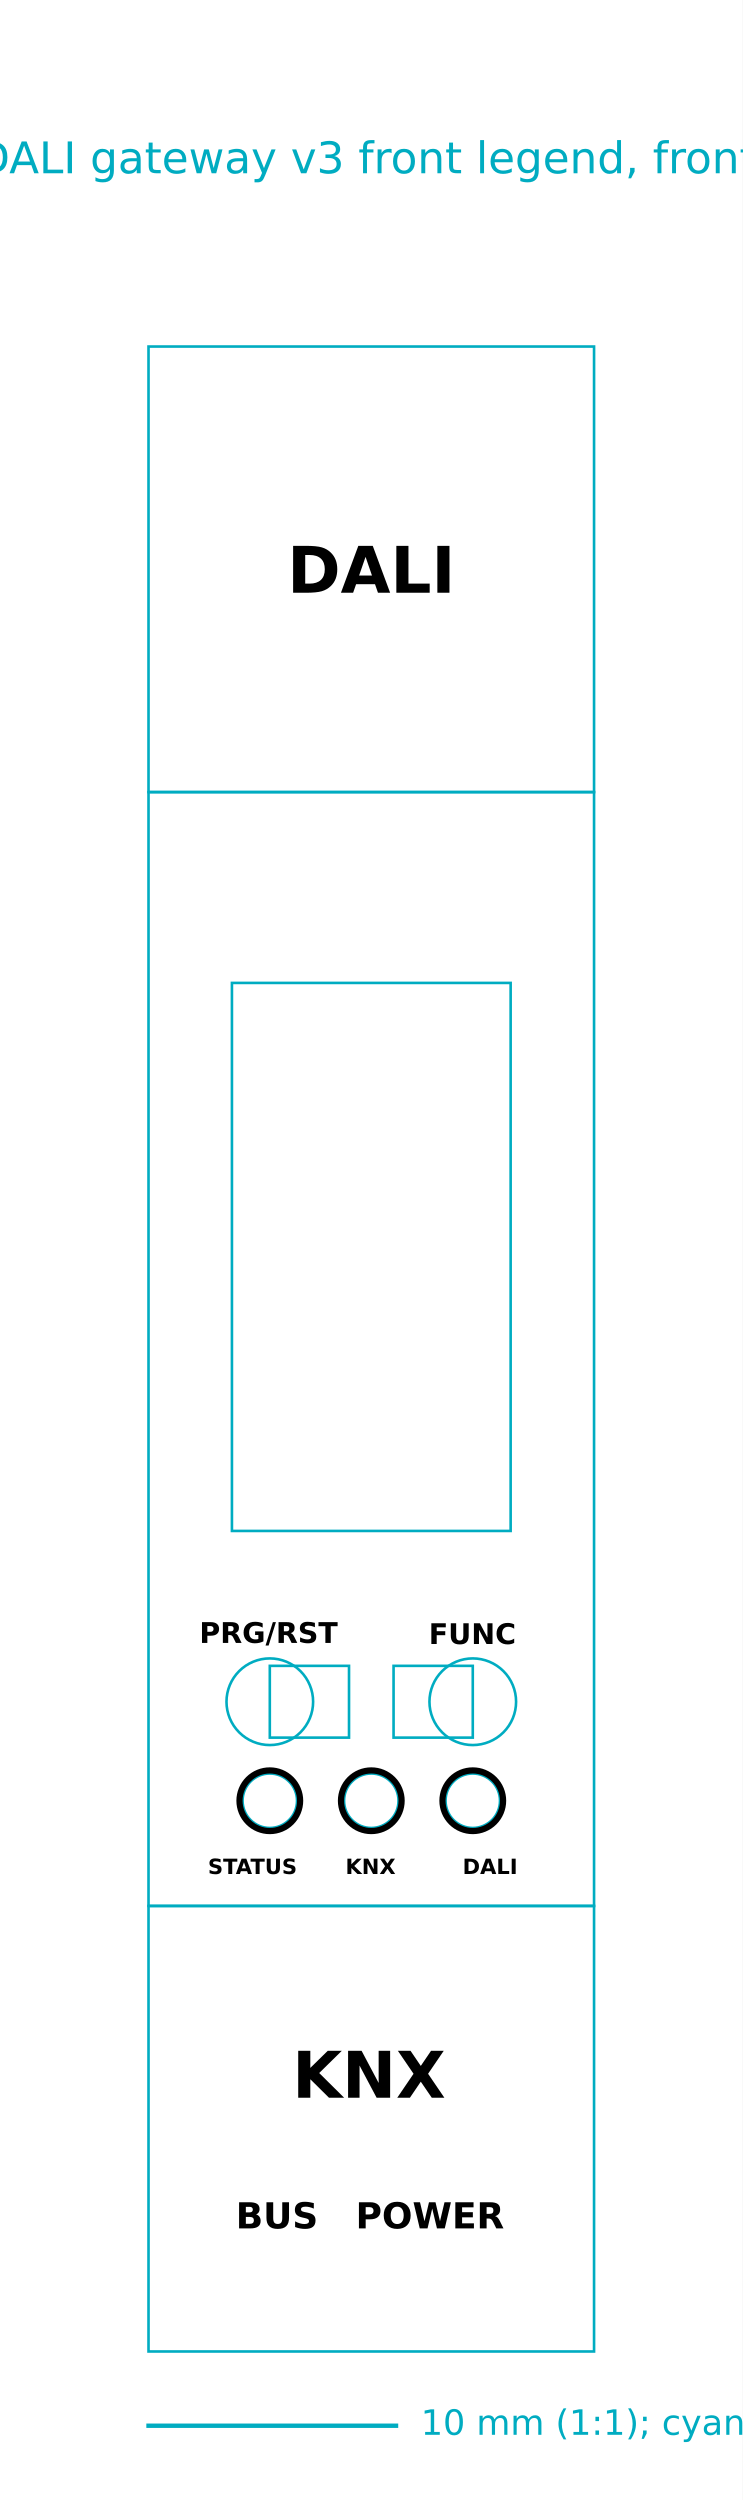
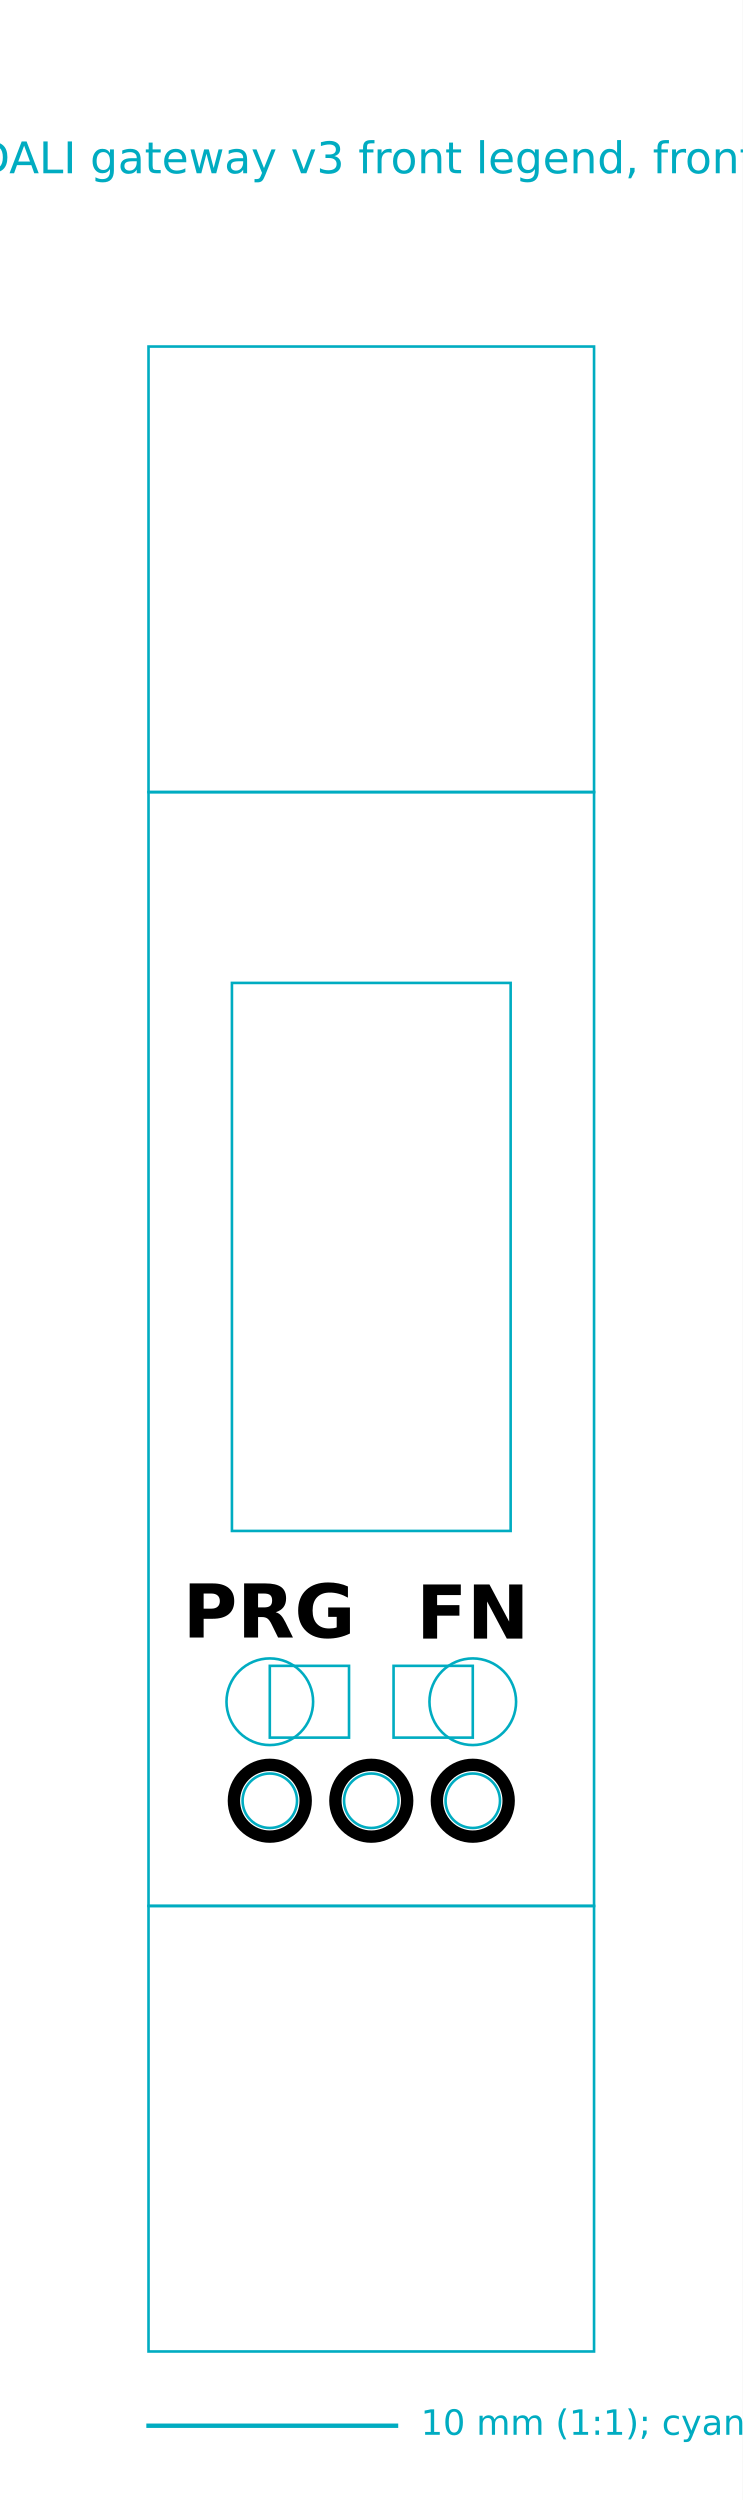
<svg xmlns="http://www.w3.org/2000/svg" xmlns:xlink="http://www.w3.org/1999/xlink" width="85.039pt" height="286.299pt" viewBox="0 0 85.039 286.299" version="1.1">
  <defs>
    <style type="text/css">*{stroke-linejoin: round; stroke-linecap: butt}</style>
  </defs>
  <g id="figure_1">
    <g id="patch_1">
      <path d="M 0 286.299  L 85.039 286.299  L 85.039 0  L 0 0  z " style="fill: #ffffff" />
    </g>
    <g id="axes_1">
      <g id="guides-face-bottom">
-         <path d="M 17.008 269.291  L 68.031 269.291  L 68.031 218.268  L 17.008 218.268  L 17.008 269.291  z " clip-path="url(#p1e0110aabd)" style="fill: none; stroke: #00acc1; stroke-width: 0.3; stroke-linejoin: miter" />
+         <path d="M 17.008 269.291  L 68.031 269.291  L 68.031 218.268  L 17.008 218.268  L 17.008 269.291  z " clip-path="url(#p8d68f23e0d)" style="fill: none; stroke: #00acc1; stroke-width: 0.3; stroke-linejoin: miter" />
      </g>
      <g id="guides-face-front">
-         <path d="M 17.008 218.268  L 68.031 218.268  L 68.031 90.709  L 17.008 90.709  L 17.008 218.268  z " clip-path="url(#p1e0110aabd)" style="fill: none; stroke: #00acc1; stroke-width: 0.3; stroke-linejoin: miter" />
+         <path d="M 17.008 218.268  L 68.031 218.268  L 68.031 90.709  L 17.008 90.709  L 17.008 218.268  z " clip-path="url(#p8d68f23e0d)" style="fill: none; stroke: #00acc1; stroke-width: 0.3; stroke-linejoin: miter" />
      </g>
      <g id="guides-face-top">
-         <path d="M 17.008 90.709  L 68.031 90.709  L 68.031 39.685  L 17.008 39.685  L 17.008 90.709  z " clip-path="url(#p1e0110aabd)" style="fill: none; stroke: #00acc1; stroke-width: 0.3; stroke-linejoin: miter" />
-       </g>
-       <g id="guides-opening">
-         <path d="M 30.898 199.843  C 32.213 199.843 33.475 199.32 34.405 198.39  C 35.336 197.459 35.858 196.197 35.858 194.882  C 35.858 193.566 35.336 192.304 34.405 191.374  C 33.475 190.444 32.213 189.921 30.898 189.921  C 29.582 189.921 28.32 190.444 27.39 191.374  C 26.46 192.304 25.937 193.566 25.937 194.882  C 25.937 196.197 26.46 197.459 27.39 198.39  C 28.32 199.32 29.582 199.843 30.898 199.843  L 30.898 199.843  z " clip-path="url(#p1e0110aabd)" style="fill: none; stroke: #00acc1; stroke-width: 0.3; stroke-linejoin: miter" />
-       </g>
-       <g id="guides-opening">
-         <path d="M 30.898 198.992  L 39.969 198.992  L 39.969 190.772  L 30.898 190.772  L 30.898 198.992  z " clip-path="url(#p1e0110aabd)" style="fill: none; stroke: #00acc1; stroke-width: 0.3; stroke-linejoin: miter" />
-       </g>
-       <g id="guides-opening">
-         <path d="M 54.142 199.843  C 55.457 199.843 56.719 199.32 57.649 198.39  C 58.58 197.459 59.102 196.197 59.102 194.882  C 59.102 193.566 58.58 192.304 57.649 191.374  C 56.719 190.444 55.457 189.921 54.142 189.921  C 52.826 189.921 51.564 190.444 50.634 191.374  C 49.704 192.304 49.181 193.566 49.181 194.882  C 49.181 196.197 49.704 197.459 50.634 198.39  C 51.564 199.32 52.826 199.843 54.142 199.843  L 54.142 199.843  z " clip-path="url(#p1e0110aabd)" style="fill: none; stroke: #00acc1; stroke-width: 0.3; stroke-linejoin: miter" />
-       </g>
-       <g id="guides-opening">
-         <path d="M 45.071 198.992  L 54.142 198.992  L 54.142 190.772  L 45.071 190.772  L 45.071 198.992  z " clip-path="url(#p1e0110aabd)" style="fill: none; stroke: #00acc1; stroke-width: 0.3; stroke-linejoin: miter" />
-       </g>
-       <g id="guides-opening">
-         <path d="M 30.898 209.339  C 31.725 209.339 32.518 209.01 33.102 208.425  C 33.687 207.841 34.016 207.047 34.016 206.22  C 34.016 205.394 33.687 204.6 33.102 204.016  C 32.518 203.431 31.725 203.102 30.898 203.102  C 30.071 203.102 29.278 203.431 28.693 204.016  C 28.108 204.6 27.78 205.394 27.78 206.22  C 27.78 207.047 28.108 207.841 28.693 208.425  C 29.278 209.01 30.071 209.339 30.898 209.339  L 30.898 209.339  z " clip-path="url(#p1e0110aabd)" style="fill: none; stroke: #00acc1; stroke-width: 0.3; stroke-linejoin: miter" />
-       </g>
-       <g id="guides-opening">
-         <path d="M 42.52 209.339  C 43.347 209.339 44.14 209.01 44.725 208.425  C 45.309 207.841 45.638 207.047 45.638 206.22  C 45.638 205.394 45.309 204.6 44.725 204.016  C 44.14 203.431 43.347 203.102 42.52 203.102  C 41.693 203.102 40.9 203.431 40.315 204.016  C 39.73 204.6 39.402 205.394 39.402 206.22  C 39.402 207.047 39.73 207.841 40.315 208.425  C 40.9 209.01 41.693 209.339 42.52 209.339  L 42.52 209.339  z " clip-path="url(#p1e0110aabd)" style="fill: none; stroke: #00acc1; stroke-width: 0.3; stroke-linejoin: miter" />
-       </g>
-       <g id="guides-opening">
-         <path d="M 54.142 209.339  C 54.969 209.339 55.762 209.01 56.347 208.425  C 56.931 207.841 57.26 207.047 57.26 206.22  C 57.26 205.394 56.931 204.6 56.347 204.016  C 55.762 203.431 54.969 203.102 54.142 203.102  C 53.315 203.102 52.522 203.431 51.937 204.016  C 51.352 204.6 51.024 205.394 51.024 206.22  C 51.024 207.047 51.352 207.841 51.937 208.425  C 52.522 209.01 53.315 209.339 54.142 209.339  L 54.142 209.339  z " clip-path="url(#p1e0110aabd)" style="fill: none; stroke: #00acc1; stroke-width: 0.3; stroke-linejoin: miter" />
-       </g>
-       <g id="guides-opening">
-         <path d="M 26.561 175.323  L 58.479 175.323  L 58.479 112.564  L 26.561 112.564  L 26.561 175.323  z " clip-path="url(#p1e0110aabd)" style="fill: none; stroke: #00acc1; stroke-width: 0.3; stroke-linejoin: miter" />
+         <path d="M 17.008 90.709  L 68.031 90.709  L 68.031 39.685  L 17.008 39.685  L 17.008 90.709  z " clip-path="url(#p8d68f23e0d)" style="fill: none; stroke: #00acc1; stroke-width: 0.3; stroke-linejoin: miter" />
+       </g>
+       <g id="guides-opening">
+         <path d="M 30.898 199.843  C 32.213 199.843 33.475 199.32 34.405 198.39  C 35.336 197.459 35.858 196.197 35.858 194.882  C 35.858 193.566 35.336 192.304 34.405 191.374  C 33.475 190.444 32.213 189.921 30.898 189.921  C 29.582 189.921 28.32 190.444 27.39 191.374  C 26.46 192.304 25.937 193.566 25.937 194.882  C 25.937 196.197 26.46 197.459 27.39 198.39  C 28.32 199.32 29.582 199.843 30.898 199.843  L 30.898 199.843  z " clip-path="url(#p8d68f23e0d)" style="fill: none; stroke: #00acc1; stroke-width: 0.3; stroke-linejoin: miter" />
+       </g>
+       <g id="guides-opening">
+         <path d="M 30.898 198.992  L 39.969 198.992  L 39.969 190.772  L 30.898 190.772  L 30.898 198.992  z " clip-path="url(#p8d68f23e0d)" style="fill: none; stroke: #00acc1; stroke-width: 0.3; stroke-linejoin: miter" />
+       </g>
+       <g id="guides-opening">
+         <path d="M 54.142 199.843  C 55.457 199.843 56.719 199.32 57.649 198.39  C 58.58 197.459 59.102 196.197 59.102 194.882  C 59.102 193.566 58.58 192.304 57.649 191.374  C 56.719 190.444 55.457 189.921 54.142 189.921  C 52.826 189.921 51.564 190.444 50.634 191.374  C 49.704 192.304 49.181 193.566 49.181 194.882  C 49.181 196.197 49.704 197.459 50.634 198.39  C 51.564 199.32 52.826 199.843 54.142 199.843  L 54.142 199.843  z " clip-path="url(#p8d68f23e0d)" style="fill: none; stroke: #00acc1; stroke-width: 0.3; stroke-linejoin: miter" />
+       </g>
+       <g id="guides-opening">
+         <path d="M 45.071 198.992  L 54.142 198.992  L 54.142 190.772  L 45.071 190.772  L 45.071 198.992  z " clip-path="url(#p8d68f23e0d)" style="fill: none; stroke: #00acc1; stroke-width: 0.3; stroke-linejoin: miter" />
+       </g>
+       <g id="guides-opening">
+         <path d="M 30.898 209.339  C 31.725 209.339 32.518 209.01 33.102 208.425  C 33.687 207.841 34.016 207.047 34.016 206.22  C 34.016 205.394 33.687 204.6 33.102 204.016  C 32.518 203.431 31.725 203.102 30.898 203.102  C 30.071 203.102 29.278 203.431 28.693 204.016  C 28.108 204.6 27.78 205.394 27.78 206.22  C 27.78 207.047 28.108 207.841 28.693 208.425  C 29.278 209.01 30.071 209.339 30.898 209.339  L 30.898 209.339  z " clip-path="url(#p8d68f23e0d)" style="fill: none; stroke: #00acc1; stroke-width: 0.3; stroke-linejoin: miter" />
+       </g>
+       <g id="guides-opening">
+         <path d="M 42.52 209.339  C 43.347 209.339 44.14 209.01 44.725 208.425  C 45.309 207.841 45.638 207.047 45.638 206.22  C 45.638 205.394 45.309 204.6 44.725 204.016  C 44.14 203.431 43.347 203.102 42.52 203.102  C 41.693 203.102 40.9 203.431 40.315 204.016  C 39.73 204.6 39.402 205.394 39.402 206.22  C 39.402 207.047 39.73 207.841 40.315 208.425  C 40.9 209.01 41.693 209.339 42.52 209.339  L 42.52 209.339  z " clip-path="url(#p8d68f23e0d)" style="fill: none; stroke: #00acc1; stroke-width: 0.3; stroke-linejoin: miter" />
+       </g>
+       <g id="guides-opening">
+         <path d="M 54.142 209.339  C 54.969 209.339 55.762 209.01 56.347 208.425  C 56.931 207.841 57.26 207.047 57.26 206.22  C 57.26 205.394 56.931 204.6 56.347 204.016  C 55.762 203.431 54.969 203.102 54.142 203.102  C 53.315 203.102 52.522 203.431 51.937 204.016  C 51.352 204.6 51.024 205.394 51.024 206.22  C 51.024 207.047 51.352 207.841 51.937 208.425  C 52.522 209.01 53.315 209.339 54.142 209.339  L 54.142 209.339  z " clip-path="url(#p8d68f23e0d)" style="fill: none; stroke: #00acc1; stroke-width: 0.3; stroke-linejoin: miter" />
+       </g>
+       <g id="guides-opening">
+         <path d="M 26.561 175.323  L 58.479 175.323  L 58.479 112.564  L 26.561 112.564  L 26.561 175.323  z " clip-path="url(#p8d68f23e0d)" style="fill: none; stroke: #00acc1; stroke-width: 0.3; stroke-linejoin: miter" />
      </g>
      <g id="print-led-ring">
-         <path d="M 30.898 209.693  C 31.819 209.693 32.702 209.327 33.353 208.676  C 34.004 208.025 34.37 207.141 34.37 206.22  C 34.37 205.3 34.004 204.416 33.353 203.765  C 32.702 203.114 31.819 202.748 30.898 202.748  C 29.977 202.748 29.093 203.114 28.442 203.765  C 27.791 204.416 27.425 205.3 27.425 206.22  C 27.425 207.141 27.791 208.025 28.442 208.676  C 29.093 209.327 29.977 209.693 30.898 209.693  L 30.898 209.693  z " clip-path="url(#p1e0110aabd)" style="fill: none; stroke: #000000; stroke-width: 0.709; stroke-linejoin: miter" />
+         <path d="M 30.898 210.331  C 31.988 210.331 33.033 209.898 33.804 209.127  C 34.575 208.356 35.008 207.311 35.008 206.22  C 35.008 205.13 34.575 204.085 33.804 203.314  C 33.033 202.543 31.988 202.11 30.898 202.11  C 29.808 202.11 28.762 202.543 27.991 203.314  C 27.22 204.085 26.787 205.13 26.787 206.22  C 26.787 207.311 27.22 208.356 27.991 209.127  C 28.762 209.898 29.808 210.331 30.898 210.331  L 30.898 210.331  z " clip-path="url(#p8d68f23e0d)" style="fill: none; stroke: #000000; stroke-width: 1.417; stroke-linejoin: miter" />
      </g>
      <g id="print-led-ring">
-         <path d="M 42.52 209.693  C 43.441 209.693 44.324 209.327 44.975 208.676  C 45.626 208.025 45.992 207.141 45.992 206.22  C 45.992 205.3 45.626 204.416 44.975 203.765  C 44.324 203.114 43.441 202.748 42.52 202.748  C 41.599 202.748 40.715 203.114 40.064 203.765  C 39.413 204.416 39.047 205.3 39.047 206.22  C 39.047 207.141 39.413 208.025 40.064 208.676  C 40.715 209.327 41.599 209.693 42.52 209.693  L 42.52 209.693  z " clip-path="url(#p1e0110aabd)" style="fill: none; stroke: #000000; stroke-width: 0.709; stroke-linejoin: miter" />
+         <path d="M 42.52 210.331  C 43.61 210.331 44.655 209.898 45.426 209.127  C 46.197 208.356 46.63 207.311 46.63 206.22  C 46.63 205.13 46.197 204.085 45.426 203.314  C 44.655 202.543 43.61 202.11 42.52 202.11  C 41.43 202.11 40.384 202.543 39.613 203.314  C 38.843 204.085 38.409 205.13 38.409 206.22  C 38.409 207.311 38.843 208.356 39.613 209.127  C 40.384 209.898 41.43 210.331 42.52 210.331  L 42.52 210.331  z " clip-path="url(#p8d68f23e0d)" style="fill: none; stroke: #000000; stroke-width: 1.417; stroke-linejoin: miter" />
      </g>
      <g id="print-led-ring">
-         <path d="M 54.142 209.693  C 55.063 209.693 55.946 209.327 56.597 208.676  C 57.248 208.025 57.614 207.141 57.614 206.22  C 57.614 205.3 57.248 204.416 56.597 203.765  C 55.946 203.114 55.063 202.748 54.142 202.748  C 53.221 202.748 52.338 203.114 51.686 203.765  C 51.035 204.416 50.669 205.3 50.669 206.22  C 50.669 207.141 51.035 208.025 51.686 208.676  C 52.338 209.327 53.221 209.693 54.142 209.693  L 54.142 209.693  z " clip-path="url(#p1e0110aabd)" style="fill: none; stroke: #000000; stroke-width: 0.709; stroke-linejoin: miter" />
+         <path d="M 54.142 210.331  C 55.232 210.331 56.277 209.898 57.048 209.127  C 57.819 208.356 58.252 207.311 58.252 206.22  C 58.252 205.13 57.819 204.085 57.048 203.314  C 56.277 202.543 55.232 202.11 54.142 202.11  C 53.052 202.11 52.006 202.543 51.235 203.314  C 50.465 204.085 50.031 205.13 50.031 206.22  C 50.031 207.311 50.465 208.356 51.235 209.127  C 52.006 209.898 53.052 210.331 54.142 210.331  L 54.142 210.331  z " clip-path="url(#p8d68f23e0d)" style="fill: none; stroke: #000000; stroke-width: 1.417; stroke-linejoin: miter" />
      </g>
      <g id="print-text">
-         <path d="M 34.953 63.558  L 34.953 66.837  L 35.45 66.837  Q 36.298 66.837 36.746 66.415  Q 37.195 65.994 37.195 65.191  Q 37.195 64.393 36.749 63.976  Q 36.303 63.558 35.45 63.558  L 34.953 63.558  z M 33.568 62.51  L 35.028 62.51  Q 36.252 62.51 36.851 62.685  Q 37.45 62.859 37.878 63.277  Q 38.256 63.641 38.439 64.117  Q 38.623 64.591 38.623 65.191  Q 38.623 65.8 38.439 66.277  Q 38.256 66.754 37.878 67.117  Q 37.446 67.535 36.842 67.71  Q 36.237 67.883 35.028 67.883  L 33.568 67.883  L 33.568 62.51  z M 42.946 66.905  L 40.78 66.905  L 40.438 67.883  L 39.045 67.883  L 41.035 62.51  L 42.687 62.51  L 44.677 67.883  L 43.285 67.883  L 42.946 66.905  z M 41.126 65.907  L 42.597 65.907  L 41.863 63.77  L 41.126 65.907  z M 45.39 62.51  L 46.775 62.51  L 46.775 66.837  L 49.207 66.837  L 49.207 67.883  L 45.39 67.883  L 45.39 62.51  z M 50.086 62.51  L 51.471 62.51  L 51.471 67.883  L 50.086 67.883  L 50.086 62.51  z " clip-path="url(#p1e0110aabd)" />
+         <path d="M 21.721 181.333  L 24.374 181.333  Q 25.557 181.333 26.19 181.859  Q 26.824 182.384 26.824 183.355  Q 26.824 184.332 26.19 184.857  Q 25.557 185.381 24.374 185.381  L 23.32 185.381  L 23.32 187.533  L 21.721 187.533  L 21.721 181.333  z M 23.32 182.491  L 23.32 184.223  L 24.203 184.223  Q 24.669 184.223 24.922 183.997  Q 25.176 183.771 25.176 183.355  Q 25.176 182.941 24.922 182.716  Q 24.669 182.491 24.203 182.491  L 23.32 182.491  z M 30.225 184.082  Q 30.728 184.082 30.945 183.896  Q 31.163 183.709 31.163 183.281  Q 31.163 182.857 30.945 182.675  Q 30.728 182.491 30.225 182.491  L 29.553 182.491  L 29.553 184.082  L 30.225 184.082  z M 29.553 185.186  L 29.553 187.533  L 27.954 187.533  L 27.954 181.333  L 30.395 181.333  Q 31.62 181.333 32.191 181.745  Q 32.762 182.155 32.762 183.044  Q 32.762 183.658 32.464 184.053  Q 32.168 184.447 31.57 184.635  Q 31.898 184.709 32.157 184.973  Q 32.418 185.237 32.683 185.772  L 33.551 187.533  L 31.849 187.533  L 31.093 185.993  Q 30.864 185.528 30.629 185.357  Q 30.395 185.186 30.005 185.186  L 29.553 185.186  z M 40.074 187.072  Q 39.476 187.363 38.833 187.509  Q 38.19 187.654 37.504 187.654  Q 35.955 187.654 35.05 186.787  Q 34.145 185.921 34.145 184.439  Q 34.145 182.941 35.066 182.081  Q 35.988 181.221 37.592 181.221  Q 38.21 181.221 38.776 181.338  Q 39.343 181.454 39.845 181.682  L 39.845 182.964  Q 39.327 182.671 38.814 182.526  Q 38.301 182.38 37.786 182.38  Q 36.832 182.38 36.315 182.914  Q 35.798 183.447 35.798 184.439  Q 35.798 185.423 36.296 185.959  Q 36.795 186.495 37.711 186.495  Q 37.961 186.495 38.175 186.464  Q 38.389 186.432 38.559 186.366  L 38.559 185.162  L 37.583 185.162  L 37.583 184.09  L 40.074 184.09  L 40.074 187.072  z " clip-path="url(#p8d68f23e0d)" />
      </g>
      <g id="print-text">
-         <path d="M 28.581 253.361  Q 28.764 253.361 28.858 253.28  Q 28.952 253.2 28.952 253.043  Q 28.952 252.889 28.858 252.808  Q 28.764 252.726 28.581 252.726  L 28.154 252.726  L 28.154 253.361  L 28.581 253.361  z M 28.607 254.671  Q 28.84 254.671 28.958 254.573  Q 29.075 254.474 29.075 254.276  Q 29.075 254.081 28.959 253.984  Q 28.843 253.886 28.607 253.886  L 28.154 253.886  L 28.154 254.671  L 28.607 254.671  z M 29.326 253.593  Q 29.575 253.666 29.711 253.86  Q 29.848 254.055 29.848 254.338  Q 29.848 254.771 29.555 254.984  Q 29.262 255.197 28.663 255.197  L 27.381 255.197  L 27.381 252.2  L 28.541 252.2  Q 29.166 252.2 29.446 252.389  Q 29.726 252.578 29.726 252.993  Q 29.726 253.212 29.623 253.365  Q 29.521 253.519 29.326 253.593  z M 30.514 252.2  L 31.287 252.2  L 31.287 253.997  Q 31.287 254.368 31.408 254.528  Q 31.53 254.687 31.804 254.687  Q 32.081 254.687 32.203 254.528  Q 32.324 254.368 32.324 253.997  L 32.324 252.2  L 33.097 252.2  L 33.097 253.997  Q 33.097 254.633 32.777 254.944  Q 32.459 255.255 31.804 255.255  Q 31.152 255.255 30.833 254.944  Q 30.514 254.633 30.514 253.997  L 30.514 252.2  z M 35.937 252.295  L 35.937 252.929  Q 35.69 252.819 35.455 252.763  Q 35.22 252.706 35.012 252.706  Q 34.735 252.706 34.602 252.783  Q 34.47 252.859 34.47 253.019  Q 34.47 253.14 34.559 253.207  Q 34.648 253.274 34.883 253.322  L 35.212 253.388  Q 35.712 253.489 35.922 253.694  Q 36.134 253.898 36.134 254.276  Q 36.134 254.771 35.84 255.013  Q 35.545 255.255 34.941 255.255  Q 34.657 255.255 34.37 255.201  Q 34.082 255.147 33.795 255.04  L 33.795 254.388  Q 34.082 254.54 34.35 254.618  Q 34.618 254.695 34.867 254.695  Q 35.12 254.695 35.255 254.611  Q 35.389 254.526 35.389 254.37  Q 35.389 254.23 35.298 254.153  Q 35.206 254.077 34.933 254.016  L 34.634 253.95  Q 34.185 253.854 33.976 253.643  Q 33.769 253.433 33.769 253.076  Q 33.769 252.628 34.058 252.387  Q 34.347 252.146 34.889 252.146  Q 35.136 252.146 35.397 252.184  Q 35.658 252.221 35.937 252.295  z M 41.105 252.2  L 42.386 252.2  Q 42.959 252.2 43.264 252.455  Q 43.571 252.708 43.571 253.178  Q 43.571 253.65 43.264 253.903  Q 42.959 254.157 42.386 254.157  L 41.877 254.157  L 41.877 255.197  L 41.105 255.197  L 41.105 252.2  z M 41.877 252.76  L 41.877 253.597  L 42.304 253.597  Q 42.529 253.597 42.652 253.488  Q 42.774 253.379 42.774 253.178  Q 42.774 252.977 42.652 252.869  Q 42.529 252.76 42.304 252.76  L 41.877 252.76  z M 45.486 252.706  Q 45.133 252.706 44.938 252.967  Q 44.743 253.228 44.743 253.702  Q 44.743 254.173 44.938 254.435  Q 45.133 254.695 45.486 254.695  Q 45.841 254.695 46.036 254.435  Q 46.23 254.173 46.23 253.702  Q 46.23 253.228 46.036 252.967  Q 45.841 252.706 45.486 252.706  z M 45.486 252.146  Q 46.208 252.146 46.617 252.56  Q 47.027 252.973 47.027 253.702  Q 47.027 254.428 46.617 254.842  Q 46.208 255.255 45.486 255.255  Q 44.765 255.255 44.355 254.842  Q 43.944 254.428 43.944 253.702  Q 43.944 252.973 44.355 252.56  Q 44.765 252.146 45.486 252.146  z M 47.357 252.2  L 48.097 252.2  L 48.615 254.378  L 49.128 252.2  L 49.873 252.2  L 50.387 254.378  L 50.905 252.2  L 51.639 252.2  L 50.933 255.197  L 50.042 255.197  L 49.498 252.919  L 48.96 255.197  L 48.069 255.197  L 47.357 252.2  z M 52.145 252.2  L 54.23 252.2  L 54.23 252.785  L 52.918 252.785  L 52.918 253.342  L 54.152 253.342  L 54.152 253.927  L 52.918 253.927  L 52.918 254.613  L 54.274 254.613  L 54.274 255.197  L 52.145 255.197  L 52.145 252.2  z M 56.05 253.529  Q 56.293 253.529 56.398 253.439  Q 56.504 253.349 56.504 253.142  Q 56.504 252.937 56.398 252.849  Q 56.293 252.76 56.05 252.76  L 55.725 252.76  L 55.725 253.529  L 56.05 253.529  z M 55.725 254.063  L 55.725 255.197  L 54.953 255.197  L 54.953 252.2  L 56.133 252.2  Q 56.725 252.2 57 252.399  Q 57.276 252.598 57.276 253.027  Q 57.276 253.324 57.133 253.515  Q 56.989 253.706 56.7 253.796  Q 56.859 253.832 56.984 253.96  Q 57.11 254.087 57.239 254.346  L 57.658 255.197  L 56.835 255.197  L 56.47 254.453  Q 56.359 254.228 56.246 254.146  Q 56.133 254.063 55.944 254.063  L 55.725 254.063  z " clip-path="url(#p1e0110aabd)" />
-       </g>
-       <g id="print-text">
-         <path d="M 34.152 234.857  L 35.537 234.857  L 35.537 236.818  L 37.534 234.857  L 39.143 234.857  L 36.555 237.402  L 39.409 240.23  L 37.674 240.23  L 35.537 238.113  L 35.537 240.23  L 34.152 240.23  L 34.152 234.857  z M 39.862 234.857  L 41.409 234.857  L 43.363 238.542  L 43.363 234.857  L 44.677 234.857  L 44.677 240.23  L 43.129 240.23  L 41.175 236.545  L 41.175 240.23  L 39.862 240.23  L 39.862 234.857  z M 49.024 237.488  L 50.888 240.23  L 49.445 240.23  L 48.189 238.394  L 46.943 240.23  L 45.494 240.23  L 47.358 237.488  L 45.565 234.857  L 47.013 234.857  L 48.189 236.588  L 49.362 234.857  L 50.816 234.857  L 49.024 237.488  z " clip-path="url(#p1e0110aabd)" />
-       </g>
-       <g id="print-text">
-         <path d="M 23.133 185.768  L 24.149 185.768  Q 24.603 185.768 24.846 185.97  Q 25.088 186.171 25.088 186.544  Q 25.088 186.918 24.846 187.119  Q 24.603 187.32 24.149 187.32  L 23.745 187.32  L 23.745 188.145  L 23.133 188.145  L 23.133 185.768  z M 23.745 186.213  L 23.745 186.876  L 24.084 186.876  Q 24.262 186.876 24.36 186.79  Q 24.457 186.703 24.457 186.544  Q 24.457 186.385 24.36 186.299  Q 24.262 186.213 24.084 186.213  L 23.745 186.213  z M 26.392 186.822  Q 26.585 186.822 26.669 186.751  Q 26.752 186.679 26.752 186.515  Q 26.752 186.353 26.669 186.283  Q 26.585 186.213 26.392 186.213  L 26.135 186.213  L 26.135 186.822  L 26.392 186.822  z M 26.135 187.246  L 26.135 188.145  L 25.522 188.145  L 25.522 185.768  L 26.458 185.768  Q 26.927 185.768 27.146 185.926  Q 27.365 186.084 27.365 186.424  Q 27.365 186.66 27.251 186.811  Q 27.137 186.962 26.908 187.034  Q 27.034 187.063 27.133 187.164  Q 27.233 187.265 27.335 187.47  L 27.667 188.145  L 27.015 188.145  L 26.725 187.555  Q 26.637 187.376 26.547 187.311  Q 26.458 187.246 26.308 187.246  L 26.135 187.246  z M 30.168 187.968  Q 29.939 188.08 29.692 188.136  Q 29.445 188.191 29.183 188.191  Q 28.589 188.191 28.242 187.859  Q 27.895 187.527 27.895 186.959  Q 27.895 186.385 28.248 186.055  Q 28.601 185.726 29.216 185.726  Q 29.453 185.726 29.67 185.77  Q 29.888 185.815 30.08 185.902  L 30.08 186.394  Q 29.881 186.281 29.685 186.226  Q 29.488 186.17 29.291 186.17  Q 28.925 186.17 28.727 186.375  Q 28.529 186.579 28.529 186.959  Q 28.529 187.336 28.72 187.542  Q 28.911 187.747 29.262 187.747  Q 29.358 187.747 29.44 187.736  Q 29.522 187.723 29.587 187.698  L 29.587 187.236  L 29.213 187.236  L 29.213 186.825  L 30.168 186.825  L 30.168 187.968  z M 31.246 185.768  L 31.599 185.768  L 30.76 188.448  L 30.408 188.448  L 31.246 185.768  z M 32.769 186.822  Q 32.962 186.822 33.045 186.751  Q 33.129 186.679 33.129 186.515  Q 33.129 186.353 33.045 186.283  Q 32.962 186.213 32.769 186.213  L 32.511 186.213  L 32.511 186.822  L 32.769 186.822  z M 32.511 187.246  L 32.511 188.145  L 31.899 188.145  L 31.899 185.768  L 32.834 185.768  Q 33.304 185.768 33.522 185.926  Q 33.741 186.084 33.741 186.424  Q 33.741 186.66 33.627 186.811  Q 33.514 186.962 33.284 187.034  Q 33.41 187.063 33.51 187.164  Q 33.609 187.265 33.711 187.47  L 34.044 188.145  L 33.391 188.145  L 33.102 187.555  Q 33.014 187.376 32.924 187.311  Q 32.834 187.246 32.684 187.246  L 32.511 187.246  z M 36.062 185.843  L 36.062 186.347  Q 35.866 186.259 35.68 186.215  Q 35.494 186.17 35.328 186.17  Q 35.109 186.17 35.004 186.23  Q 34.899 186.291 34.899 186.418  Q 34.899 186.514 34.969 186.567  Q 35.04 186.62 35.227 186.658  L 35.487 186.711  Q 35.884 186.791 36.051 186.953  Q 36.218 187.115 36.218 187.415  Q 36.218 187.807 35.985 187.999  Q 35.752 188.191 35.272 188.191  Q 35.047 188.191 34.819 188.148  Q 34.591 188.105 34.364 188.021  L 34.364 187.504  Q 34.591 187.624 34.804 187.686  Q 35.016 187.747 35.214 187.747  Q 35.415 187.747 35.521 187.681  Q 35.627 187.613 35.627 187.489  Q 35.627 187.378 35.555 187.317  Q 35.483 187.257 35.266 187.209  L 35.029 187.156  Q 34.672 187.08 34.507 186.913  Q 34.343 186.746 34.343 186.463  Q 34.343 186.108 34.572 185.917  Q 34.801 185.726 35.231 185.726  Q 35.427 185.726 35.634 185.755  Q 35.841 185.785 36.062 185.843  z M 36.472 185.768  L 38.663 185.768  L 38.663 186.232  L 37.875 186.232  L 37.875 188.145  L 37.262 188.145  L 37.262 186.232  L 36.472 186.232  L 36.472 185.768  z " clip-path="url(#p1e0110aabd)" />
-       </g>
-       <g id="print-text">
-         <path d="M 49.398 185.897  L 51.052 185.897  L 51.052 186.36  L 50.011 186.36  L 50.011 186.802  L 50.99 186.802  L 50.99 187.266  L 50.011 187.266  L 50.011 188.273  L 49.398 188.273  L 49.398 185.897  z M 51.625 185.897  L 52.238 185.897  L 52.238 187.321  Q 52.238 187.616 52.334 187.742  Q 52.431 187.869 52.649 187.869  Q 52.868 187.869 52.964 187.742  Q 53.061 187.616 53.061 187.321  L 53.061 185.897  L 53.673 185.897  L 53.673 187.321  Q 53.673 187.826 53.42 188.073  Q 53.168 188.319 52.649 188.319  Q 52.131 188.319 51.878 188.073  Q 51.625 187.826 51.625 187.321  L 51.625 185.897  z M 54.272 185.897  L 54.956 185.897  L 55.821 187.526  L 55.821 185.897  L 56.402 185.897  L 56.402 188.273  L 55.717 188.273  L 54.853 186.643  L 54.853 188.273  L 54.272 188.273  L 54.272 185.897  z M 58.885 188.143  Q 58.716 188.23 58.533 188.275  Q 58.35 188.319 58.151 188.319  Q 57.557 188.319 57.21 187.987  Q 56.863 187.655 56.863 187.087  Q 56.863 186.517 57.21 186.186  Q 57.557 185.854 58.151 185.854  Q 58.35 185.854 58.533 185.899  Q 58.716 185.943 58.885 186.03  L 58.885 186.522  Q 58.714 186.406 58.549 186.352  Q 58.383 186.298 58.2 186.298  Q 57.872 186.298 57.685 186.508  Q 57.497 186.718 57.497 187.087  Q 57.497 187.455 57.685 187.665  Q 57.872 187.875 58.2 187.875  Q 58.383 187.875 58.549 187.821  Q 58.714 187.767 58.885 187.651  L 58.885 188.143  z " clip-path="url(#p1e0110aabd)" />
-       </g>
-       <g id="print-text">
-         <path d="M 25.256 212.908  L 25.256 213.28  Q 25.112 213.215 24.974 213.182  Q 24.836 213.149 24.714 213.149  Q 24.552 213.149 24.474 213.194  Q 24.396 213.239 24.396 213.333  Q 24.396 213.403 24.449 213.443  Q 24.501 213.482 24.639 213.51  L 24.831 213.549  Q 25.124 213.608 25.248 213.728  Q 25.372 213.848 25.372 214.069  Q 25.372 214.36 25.199 214.502  Q 25.027 214.644 24.673 214.644  Q 24.506 214.644 24.338 214.612  Q 24.169 214.58 24.001 214.517  L 24.001 214.135  Q 24.169 214.225 24.326 214.27  Q 24.483 214.315 24.629 214.315  Q 24.778 214.315 24.856 214.266  Q 24.935 214.216 24.935 214.124  Q 24.935 214.042 24.882 213.998  Q 24.828 213.953 24.668 213.917  L 24.493 213.879  Q 24.229 213.822 24.107 213.699  Q 23.985 213.575 23.985 213.366  Q 23.985 213.103 24.155 212.962  Q 24.324 212.821 24.642 212.821  Q 24.787 212.821 24.94 212.843  Q 25.093 212.865 25.256 212.908  z M 25.56 212.853  L 27.178 212.853  L 27.178 213.195  L 26.596 213.195  L 26.596 214.609  L 26.143 214.609  L 26.143 213.195  L 25.56 213.195  L 25.56 212.853  z M 28.292 214.289  L 27.583 214.289  L 27.472 214.609  L 27.016 214.609  L 27.667 212.853  L 28.207 212.853  L 28.857 214.609  L 28.402 214.609  L 28.292 214.289  z M 27.696 213.963  L 28.178 213.963  L 27.937 213.265  L 27.696 213.963  z M 28.694 212.853  L 30.313 212.853  L 30.313 213.195  L 29.73 213.195  L 29.73 214.609  L 29.277 214.609  L 29.277 213.195  L 28.694 213.195  L 28.694 212.853  z M 30.547 212.853  L 31 212.853  L 31 213.906  Q 31 214.123 31.071 214.217  Q 31.142 214.31 31.303 214.31  Q 31.466 214.31 31.537 214.217  Q 31.608 214.123 31.608 213.906  L 31.608 212.853  L 32.061 212.853  L 32.061 213.906  Q 32.061 214.279 31.874 214.461  Q 31.687 214.644 31.303 214.644  Q 30.921 214.644 30.734 214.461  Q 30.547 214.279 30.547 213.906  L 30.547 212.853  z M 33.726 212.908  L 33.726 213.28  Q 33.581 213.215 33.443 213.182  Q 33.306 213.149 33.184 213.149  Q 33.021 213.149 32.943 213.194  Q 32.866 213.239 32.866 213.333  Q 32.866 213.403 32.918 213.443  Q 32.97 213.482 33.108 213.51  L 33.301 213.549  Q 33.594 213.608 33.717 213.728  Q 33.841 213.848 33.841 214.069  Q 33.841 214.36 33.669 214.502  Q 33.496 214.644 33.142 214.644  Q 32.975 214.644 32.807 214.612  Q 32.639 214.58 32.471 214.517  L 32.471 214.135  Q 32.639 214.225 32.796 214.27  Q 32.953 214.315 33.099 214.315  Q 33.247 214.315 33.326 214.266  Q 33.405 214.216 33.405 214.124  Q 33.405 214.042 33.351 213.998  Q 33.298 213.953 33.138 213.917  L 32.962 213.879  Q 32.699 213.822 32.577 213.699  Q 32.455 213.575 32.455 213.366  Q 32.455 213.103 32.625 212.962  Q 32.794 212.821 33.112 212.821  Q 33.257 212.821 33.409 212.843  Q 33.562 212.865 33.726 212.908  z " clip-path="url(#p1e0110aabd)" />
-       </g>
-       <g id="print-text">
-         <path d="M 39.784 212.854  L 40.237 212.854  L 40.237 213.495  L 40.89 212.854  L 41.416 212.854  L 40.57 213.686  L 41.503 214.611  L 40.936 214.611  L 40.237 213.919  L 40.237 214.611  L 39.784 214.611  L 39.784 212.854  z M 41.651 212.854  L 42.157 212.854  L 42.795 214.059  L 42.795 212.854  L 43.225 212.854  L 43.225 214.611  L 42.719 214.611  L 42.08 213.406  L 42.08 214.611  L 41.651 214.611  L 41.651 212.854  z M 44.646 213.714  L 45.255 214.611  L 44.784 214.611  L 44.373 214.011  L 43.966 214.611  L 43.492 214.611  L 44.101 213.714  L 43.515 212.854  L 43.989 212.854  L 44.373 213.42  L 44.757 212.854  L 45.232 212.854  L 44.646 213.714  z " clip-path="url(#p1e0110aabd)" />
-       </g>
-       <g id="print-text">
-         <path d="M 53.652 213.197  L 53.652 214.268  L 53.815 214.268  Q 54.092 214.268 54.239 214.131  Q 54.385 213.993 54.385 213.73  Q 54.385 213.47 54.239 213.333  Q 54.094 213.197 53.815 213.197  L 53.652 213.197  z M 53.199 212.854  L 53.677 212.854  Q 54.077 212.854 54.273 212.911  Q 54.469 212.968 54.609 213.105  Q 54.732 213.224 54.792 213.379  Q 54.852 213.534 54.852 213.73  Q 54.852 213.93 54.792 214.085  Q 54.732 214.241 54.609 214.36  Q 54.467 214.497 54.27 214.554  Q 54.072 214.611 53.677 214.611  L 53.199 214.611  L 53.199 212.854  z M 56.265 214.291  L 55.557 214.291  L 55.446 214.611  L 54.99 214.611  L 55.641 212.854  L 56.181 212.854  L 56.831 214.611  L 56.376 214.611  L 56.265 214.291  z M 55.67 213.965  L 56.151 213.965  L 55.911 213.266  L 55.67 213.965  z M 57.064 212.854  L 57.517 212.854  L 57.517 214.268  L 58.312 214.268  L 58.312 214.611  L 57.064 214.611  L 57.064 212.854  z M 58.6 212.854  L 59.053 212.854  L 59.053 214.611  L 58.6 214.611  L 58.6 212.854  z " clip-path="url(#p1e0110aabd)" />
+         <path d="M 48.459 181.454  L 52.772 181.454  L 52.772 182.663  L 50.058 182.663  L 50.058 183.816  L 52.612 183.816  L 52.612 185.025  L 50.058 185.025  L 50.058 187.654  L 48.459 187.654  L 48.459 181.454  z M 54.269 181.454  L 56.053 181.454  L 58.308 185.706  L 58.308 181.454  L 59.824 181.454  L 59.824 187.654  L 58.038 187.654  L 55.783 183.402  L 55.783 187.654  L 54.269 187.654  L 54.269 181.454  z " clip-path="url(#p8d68f23e0d)" />
      </g>
      <g id="guides-scale">
-         <path d="M 17.008 277.795  L 45.354 277.795  " clip-path="url(#p1e0110aabd)" style="fill: none; stroke: #00acc1; stroke-width: 0.5; stroke-linecap: square" />
+         <path d="M 17.008 277.795  L 45.354 277.795  " clip-path="url(#p8d68f23e0d)" style="fill: none; stroke: #00acc1; stroke-width: 0.5; stroke-linecap: square" />
      </g>
      <g id="guides-note">
        <g style="fill: #00acc1" transform="translate(48.18898 278.8345) scale(0.04 -0.04)">
          <defs>
            <path id="DejaVuSans-14" d="M 794 531  L 1825 531  L 1825 4091  L 703 3866  L 703 4441  L 1819 4666  L 2450 4666  L 2450 531  L 3481 531  L 3481 0  L 794 0  L 794 531  z " transform="scale(0.015625)" />
            <path id="DejaVuSans-13" d="M 2034 4250  Q 1547 4250 1301 3770  Q 1056 3291 1056 2328  Q 1056 1369 1301 889  Q 1547 409 2034 409  Q 2525 409 2770 889  Q 3016 1369 3016 2328  Q 3016 3291 2770 3770  Q 2525 4250 2034 4250  z M 2034 4750  Q 2819 4750 3233 4129  Q 3647 3509 3647 2328  Q 3647 1150 3233 529  Q 2819 -91 2034 -91  Q 1250 -91 836 529  Q 422 1150 422 2328  Q 422 3509 836 4129  Q 1250 4750 2034 4750  z " transform="scale(0.015625)" />
            <path id="DejaVuSans-3" transform="scale(0.015625)" />
            <path id="DejaVuSans-50" d="M 3328 2828  Q 3544 3216 3844 3400  Q 4144 3584 4550 3584  Q 5097 3584 5394 3201  Q 5691 2819 5691 2113  L 5691 0  L 5113 0  L 5113 2094  Q 5113 2597 4934 2840  Q 4756 3084 4391 3084  Q 3944 3084 3684 2787  Q 3425 2491 3425 1978  L 3425 0  L 2847 0  L 2847 2094  Q 2847 2600 2669 2842  Q 2491 3084 2119 3084  Q 1678 3084 1418 2786  Q 1159 2488 1159 1978  L 1159 0  L 581 0  L 581 3500  L 1159 3500  L 1159 2956  Q 1356 3278 1631 3431  Q 1906 3584 2284 3584  Q 2666 3584 2933 3390  Q 3200 3197 3328 2828  z " transform="scale(0.015625)" />
            <path id="DejaVuSans-b" d="M 1984 4856  Q 1566 4138 1362 3434  Q 1159 2731 1159 2009  Q 1159 1288 1364 580  Q 1569 -128 1984 -844  L 1484 -844  Q 1016 -109 783 600  Q 550 1309 550 2009  Q 550 2706 781 3412  Q 1013 4119 1484 4856  L 1984 4856  z " transform="scale(0.015625)" />
            <path id="DejaVuSans-1d" d="M 750 794  L 1409 794  L 1409 0  L 750 0  L 750 794  z M 750 3309  L 1409 3309  L 1409 2516  L 750 2516  L 750 3309  z " transform="scale(0.015625)" />
            <path id="DejaVuSans-c" d="M 513 4856  L 1013 4856  Q 1481 4119 1714 3412  Q 1947 2706 1947 2009  Q 1947 1309 1714 600  Q 1481 -109 1013 -844  L 513 -844  Q 928 -128 1133 580  Q 1338 1288 1338 2009  Q 1338 2731 1133 3434  Q 928 4138 513 4856  z " transform="scale(0.015625)" />
            <path id="DejaVuSans-1e" d="M 750 3309  L 1409 3309  L 1409 2516  L 750 2516  L 750 3309  z M 750 794  L 1409 794  L 1409 256  L 897 -744  L 494 -744  L 750 256  L 750 794  z " transform="scale(0.015625)" />
            <path id="DejaVuSans-46" d="M 3122 3366  L 3122 2828  Q 2878 2963 2633 3030  Q 2388 3097 2138 3097  Q 1578 3097 1268 2742  Q 959 2388 959 1747  Q 959 1106 1268 751  Q 1578 397 2138 397  Q 2388 397 2633 464  Q 2878 531 3122 666  L 3122 134  Q 2881 22 2623 -34  Q 2366 -91 2075 -91  Q 1284 -91 818 406  Q 353 903 353 1747  Q 353 2603 823 3093  Q 1294 3584 2113 3584  Q 2378 3584 2631 3529  Q 2884 3475 3122 3366  z " transform="scale(0.015625)" />
            <path id="DejaVuSans-5c" d="M 2059 -325  Q 1816 -950 1584 -1140  Q 1353 -1331 966 -1331  L 506 -1331  L 506 -850  L 844 -850  Q 1081 -850 1212 -737  Q 1344 -625 1503 -206  L 1606 56  L 191 3500  L 800 3500  L 1894 763  L 2988 3500  L 3597 3500  L 2059 -325  z " transform="scale(0.015625)" />
            <path id="DejaVuSans-44" d="M 2194 1759  Q 1497 1759 1228 1600  Q 959 1441 959 1056  Q 959 750 1161 570  Q 1363 391 1709 391  Q 2188 391 2477 730  Q 2766 1069 2766 1631  L 2766 1759  L 2194 1759  z M 3341 1997  L 3341 0  L 2766 0  L 2766 531  Q 2569 213 2275 61  Q 1981 -91 1556 -91  Q 1019 -91 701 211  Q 384 513 384 1019  Q 384 1609 779 1909  Q 1175 2209 1959 2209  L 2766 2209  L 2766 2266  Q 2766 2663 2505 2880  Q 2244 3097 1772 3097  Q 1472 3097 1187 3025  Q 903 2953 641 2809  L 641 3341  Q 956 3463 1253 3523  Q 1550 3584 1831 3584  Q 2591 3584 2966 3190  Q 3341 2797 3341 1997  z " transform="scale(0.015625)" />
            <path id="DejaVuSans-51" d="M 3513 2113  L 3513 0  L 2938 0  L 2938 2094  Q 2938 2591 2744 2837  Q 2550 3084 2163 3084  Q 1697 3084 1428 2787  Q 1159 2491 1159 1978  L 1159 0  L 581 0  L 581 3500  L 1159 3500  L 1159 2956  Q 1366 3272 1645 3428  Q 1925 3584 2291 3584  Q 2894 3584 3203 3211  Q 3513 2838 3513 2113  z " transform="scale(0.015625)" />
            <path id="DejaVuSans-20" d="M 678 2906  L 4684 2906  L 4684 2381  L 678 2381  L 678 2906  z M 678 1631  L 4684 1631  L 4684 1100  L 678 1100  L 678 1631  z " transform="scale(0.015625)" />
            <path id="DejaVuSans-4a" d="M 2906 1791  Q 2906 2416 2648 2759  Q 2391 3103 1925 3103  Q 1463 3103 1205 2759  Q 947 2416 947 1791  Q 947 1169 1205 825  Q 1463 481 1925 481  Q 2391 481 2648 825  Q 2906 1169 2906 1791  z M 3481 434  Q 3481 -459 3084 -895  Q 2688 -1331 1869 -1331  Q 1566 -1331 1297 -1286  Q 1028 -1241 775 -1147  L 775 -588  Q 1028 -725 1275 -790  Q 1522 -856 1778 -856  Q 2344 -856 2625 -561  Q 2906 -266 2906 331  L 2906 616  Q 2728 306 2450 153  Q 2172 0 1784 0  Q 1141 0 747 490  Q 353 981 353 1791  Q 353 2603 747 3093  Q 1141 3584 1784 3584  Q 2172 3584 2450 3431  Q 2728 3278 2906 2969  L 2906 3500  L 3481 3500  L 3481 434  z " transform="scale(0.015625)" />
            <path id="DejaVuSans-58" d="M 544 1381  L 544 3500  L 1119 3500  L 1119 1403  Q 1119 906 1312 657  Q 1506 409 1894 409  Q 2359 409 2629 706  Q 2900 1003 2900 1516  L 2900 3500  L 3475 3500  L 3475 0  L 2900 0  L 2900 538  Q 2691 219 2414 64  Q 2138 -91 1772 -91  Q 1169 -91 856 284  Q 544 659 544 1381  z M 1991 3584  L 1991 3584  z " transform="scale(0.015625)" />
            <path id="DejaVuSans-4c" d="M 603 3500  L 1178 3500  L 1178 0  L 603 0  L 603 3500  z M 603 4863  L 1178 4863  L 1178 4134  L 603 4134  L 603 4863  z " transform="scale(0.015625)" />
            <path id="DejaVuSans-47" d="M 2906 2969  L 2906 4863  L 3481 4863  L 3481 0  L 2906 0  L 2906 525  Q 2725 213 2448 61  Q 2172 -91 1784 -91  Q 1150 -91 751 415  Q 353 922 353 1747  Q 353 2572 751 3078  Q 1150 3584 1784 3584  Q 2172 3584 2448 3432  Q 2725 3281 2906 2969  z M 947 1747  Q 947 1113 1208 752  Q 1469 391 1925 391  Q 2381 391 2643 752  Q 2906 1113 2906 1747  Q 2906 2381 2643 2742  Q 2381 3103 1925 3103  Q 1469 3103 1208 2742  Q 947 2381 947 1747  z " transform="scale(0.015625)" />
            <path id="DejaVuSans-48" d="M 3597 1894  L 3597 1613  L 953 1613  Q 991 1019 1311 708  Q 1631 397 2203 397  Q 2534 397 2845 478  Q 3156 559 3463 722  L 3463 178  Q 3153 47 2828 -22  Q 2503 -91 2169 -91  Q 1331 -91 842 396  Q 353 884 353 1716  Q 353 2575 817 3079  Q 1281 3584 2069 3584  Q 2775 3584 3186 3129  Q 3597 2675 3597 1894  z M 3022 2063  Q 3016 2534 2758 2815  Q 2500 3097 2075 3097  Q 1594 3097 1305 2825  Q 1016 2553 972 2059  L 3022 2063  z " transform="scale(0.015625)" />
            <path id="DejaVuSans-56" d="M 2834 3397  L 2834 2853  Q 2591 2978 2328 3040  Q 2066 3103 1784 3103  Q 1356 3103 1142 2972  Q 928 2841 928 2578  Q 928 2378 1081 2264  Q 1234 2150 1697 2047  L 1894 2003  Q 2506 1872 2764 1633  Q 3022 1394 3022 966  Q 3022 478 2636 193  Q 2250 -91 1575 -91  Q 1294 -91 989 -36  Q 684 19 347 128  L 347 722  Q 666 556 975 473  Q 1284 391 1588 391  Q 1994 391 2212 530  Q 2431 669 2431 922  Q 2431 1156 2273 1281  Q 2116 1406 1581 1522  L 1381 1569  Q 847 1681 609 1914  Q 372 2147 372 2553  Q 372 3047 722 3315  Q 1072 3584 1716 3584  Q 2034 3584 2315 3537  Q 2597 3491 2834 3397  z " transform="scale(0.015625)" />
            <path id="DejaVuSans-f" d="M 750 794  L 1409 794  L 1409 256  L 897 -744  L 494 -744  L 750 256  L 750 794  z " transform="scale(0.015625)" />
            <path id="DejaVuSans-52" d="M 1959 3097  Q 1497 3097 1228 2736  Q 959 2375 959 1747  Q 959 1119 1226 758  Q 1494 397 1959 397  Q 2419 397 2687 759  Q 2956 1122 2956 1747  Q 2956 2369 2687 2733  Q 2419 3097 1959 3097  z M 1959 3584  Q 2709 3584 3137 3096  Q 3566 2609 3566 1747  Q 3566 888 3137 398  Q 2709 -91 1959 -91  Q 1206 -91 779 398  Q 353 888 353 1747  Q 353 2609 779 3096  Q 1206 3584 1959 3584  z " transform="scale(0.015625)" />
            <path id="DejaVuSans-57" d="M 1172 4494  L 1172 3500  L 2356 3500  L 2356 3053  L 1172 3053  L 1172 1153  Q 1172 725 1289 603  Q 1406 481 1766 481  L 2356 481  L 2356 0  L 1766 0  Q 1100 0 847 248  Q 594 497 594 1153  L 594 3053  L 172 3053  L 172 3500  L 594 3500  L 594 4494  L 1172 4494  z " transform="scale(0.015625)" />
            <path id="DejaVuSans-53" d="M 1159 525  L 1159 -1331  L 581 -1331  L 581 3500  L 1159 3500  L 1159 2969  Q 1341 3281 1617 3432  Q 1894 3584 2278 3584  Q 2916 3584 3314 3078  Q 3713 2572 3713 1747  Q 3713 922 3314 415  Q 2916 -91 2278 -91  Q 1894 -91 1617 61  Q 1341 213 1159 525  z M 3116 1747  Q 3116 2381 2855 2742  Q 2594 3103 2138 3103  Q 1681 3103 1420 2742  Q 1159 2381 1159 1747  Q 1159 1113 1420 752  Q 1681 391 2138 391  Q 2594 391 2855 752  Q 3116 1113 3116 1747  z " transform="scale(0.015625)" />
            <path id="DejaVuSans-55" d="M 2631 2963  Q 2534 3019 2420 3045  Q 2306 3072 2169 3072  Q 1681 3072 1420 2755  Q 1159 2438 1159 1844  L 1159 0  L 581 0  L 581 3500  L 1159 3500  L 1159 2956  Q 1341 3275 1631 3429  Q 1922 3584 2338 3584  Q 2397 3584 2469 3576  Q 2541 3569 2628 3553  L 2631 2963  z " transform="scale(0.015625)" />
          </defs>
          <use xlink:href="#DejaVuSans-14" />
          <use xlink:href="#DejaVuSans-13" transform="translate(63.625 0)" />
          <use xlink:href="#DejaVuSans-3" transform="translate(127.25 0)" />
          <use xlink:href="#DejaVuSans-50" transform="translate(159.0312 0)" />
          <use xlink:href="#DejaVuSans-50" transform="translate(256.4375 0)" />
          <use xlink:href="#DejaVuSans-3" transform="translate(353.8438 0)" />
          <use xlink:href="#DejaVuSans-b" transform="translate(385.625 0)" />
          <use xlink:href="#DejaVuSans-14" transform="translate(424.6406 0)" />
          <use xlink:href="#DejaVuSans-1d" transform="translate(488.2656 0)" />
          <use xlink:href="#DejaVuSans-14" transform="translate(521.9531 0)" />
          <use xlink:href="#DejaVuSans-c" transform="translate(585.5781 0)" />
          <use xlink:href="#DejaVuSans-1e" transform="translate(624.5938 0)" />
          <use xlink:href="#DejaVuSans-3" transform="translate(658.2812 0)" />
          <use xlink:href="#DejaVuSans-46" transform="translate(690.0625 0)" />
          <use xlink:href="#DejaVuSans-5c" transform="translate(745.0469 0)" />
          <use xlink:href="#DejaVuSans-44" transform="translate(804.2344 0)" />
          <use xlink:href="#DejaVuSans-51" transform="translate(865.5156 0)" />
          <use xlink:href="#DejaVuSans-3" transform="translate(928.8906 0)" />
          <use xlink:href="#DejaVuSans-20" transform="translate(960.6719 0)" />
          <use xlink:href="#DejaVuSans-3" transform="translate(1044.469 0)" />
          <use xlink:href="#DejaVuSans-4a" transform="translate(1076.25 0)" />
          <use xlink:href="#DejaVuSans-58" transform="translate(1139.734 0)" />
          <use xlink:href="#DejaVuSans-4c" transform="translate(1203.109 0)" />
          <use xlink:href="#DejaVuSans-47" transform="translate(1230.891 0)" />
          <use xlink:href="#DejaVuSans-48" transform="translate(1294.375 0)" />
          <use xlink:href="#DejaVuSans-56" transform="translate(1355.906 0)" />
          <use xlink:href="#DejaVuSans-f" transform="translate(1408 0)" />
          <use xlink:href="#DejaVuSans-3" transform="translate(1439.781 0)" />
          <use xlink:href="#DejaVuSans-51" transform="translate(1471.562 0)" />
          <use xlink:href="#DejaVuSans-52" transform="translate(1534.938 0)" />
          <use xlink:href="#DejaVuSans-57" transform="translate(1596.125 0)" />
          <use xlink:href="#DejaVuSans-3" transform="translate(1635.328 0)" />
          <use xlink:href="#DejaVuSans-53" transform="translate(1667.109 0)" />
          <use xlink:href="#DejaVuSans-55" transform="translate(1730.594 0)" />
          <use xlink:href="#DejaVuSans-4c" transform="translate(1771.703 0)" />
          <use xlink:href="#DejaVuSans-51" transform="translate(1799.484 0)" />
          <use xlink:href="#DejaVuSans-57" transform="translate(1862.859 0)" />
          <use xlink:href="#DejaVuSans-48" transform="translate(1902.062 0)" />
          <use xlink:href="#DejaVuSans-47" transform="translate(1963.594 0)" />
        </g>
      </g>
      <g id="guides-title">
        <g style="fill: #00acc1" transform="translate(-14.70805 19.84252) scale(0.05 -0.05)">
          <defs>
            <path id="DejaVuSans-2e" d="M 628 4666  L 1259 4666  L 1259 2694  L 3353 4666  L 4166 4666  L 1850 2491  L 4331 0  L 3500 0  L 1259 2247  L 1259 0  L 628 0  L 628 4666  z " transform="scale(0.015625)" />
            <path id="DejaVuSans-31" d="M 628 4666  L 1478 4666  L 3547 763  L 3547 4666  L 4159 4666  L 4159 0  L 3309 0  L 1241 3903  L 1241 0  L 628 0  L 628 4666  z " transform="scale(0.015625)" />
            <path id="DejaVuSans-3b" d="M 403 4666  L 1081 4666  L 2241 2931  L 3406 4666  L 4084 4666  L 2584 2425  L 4184 0  L 3506 0  L 2194 1984  L 872 0  L 191 0  L 1856 2491  L 403 4666  z " transform="scale(0.015625)" />
            <path id="DejaVuSans-10" d="M 313 2009  L 1997 2009  L 1997 1497  L 313 1497  L 313 2009  z " transform="scale(0.015625)" />
            <path id="DejaVuSans-27" d="M 1259 4147  L 1259 519  L 2022 519  Q 2988 519 3436 956  Q 3884 1394 3884 2338  Q 3884 3275 3436 3711  Q 2988 4147 2022 4147  L 1259 4147  z M 628 4666  L 1925 4666  Q 3281 4666 3915 4102  Q 4550 3538 4550 2338  Q 4550 1131 3912 565  Q 3275 0 1925 0  L 628 0  L 628 4666  z " transform="scale(0.015625)" />
            <path id="DejaVuSans-24" d="M 2188 4044  L 1331 1722  L 3047 1722  L 2188 4044  z M 1831 4666  L 2547 4666  L 4325 0  L 3669 0  L 3244 1197  L 1141 1197  L 716 0  L 50 0  L 1831 4666  z " transform="scale(0.015625)" />
            <path id="DejaVuSans-2f" d="M 628 4666  L 1259 4666  L 1259 531  L 3531 531  L 3531 0  L 628 0  L 628 4666  z " transform="scale(0.015625)" />
            <path id="DejaVuSans-2c" d="M 628 4666  L 1259 4666  L 1259 0  L 628 0  L 628 4666  z " transform="scale(0.015625)" />
            <path id="DejaVuSans-5a" d="M 269 3500  L 844 3500  L 1563 769  L 2278 3500  L 2956 3500  L 3675 769  L 4391 3500  L 4966 3500  L 4050 0  L 3372 0  L 2619 2869  L 1863 0  L 1184 0  L 269 3500  z " transform="scale(0.015625)" />
            <path id="DejaVuSans-59" d="M 191 3500  L 800 3500  L 1894 563  L 2988 3500  L 3597 3500  L 2284 0  L 1503 0  L 191 3500  z " transform="scale(0.015625)" />
            <path id="DejaVuSans-16" d="M 2597 2516  Q 3050 2419 3304 2112  Q 3559 1806 3559 1356  Q 3559 666 3084 287  Q 2609 -91 1734 -91  Q 1441 -91 1130 -33  Q 819 25 488 141  L 488 750  Q 750 597 1062 519  Q 1375 441 1716 441  Q 2309 441 2620 675  Q 2931 909 2931 1356  Q 2931 1769 2642 2001  Q 2353 2234 1838 2234  L 1294 2234  L 1294 2753  L 1863 2753  Q 2328 2753 2575 2939  Q 2822 3125 2822 3475  Q 2822 3834 2567 4026  Q 2313 4219 1838 4219  Q 1578 4219 1281 4162  Q 984 4106 628 3988  L 628 4550  Q 988 4650 1302 4700  Q 1616 4750 1894 4750  Q 2613 4750 3031 4423  Q 3450 4097 3450 3541  Q 3450 3153 3228 2886  Q 3006 2619 2597 2516  z " transform="scale(0.015625)" />
            <path id="DejaVuSans-49" d="M 2375 4863  L 2375 4384  L 1825 4384  Q 1516 4384 1395 4259  Q 1275 4134 1275 3809  L 1275 3500  L 2222 3500  L 2222 3053  L 1275 3053  L 1275 0  L 697 0  L 697 3053  L 147 3053  L 147 3500  L 697 3500  L 697 3744  Q 697 4328 969 4595  Q 1241 4863 1831 4863  L 2375 4863  z " transform="scale(0.015625)" />
            <path id="DejaVuSans-4f" d="M 603 4863  L 1178 4863  L 1178 0  L 603 0  L 603 4863  z " transform="scale(0.015625)" />
          </defs>
          <use xlink:href="#DejaVuSans-2e" />
          <use xlink:href="#DejaVuSans-31" transform="translate(65.57812 0)" />
          <use xlink:href="#DejaVuSans-3b" transform="translate(140.3906 0)" />
          <use xlink:href="#DejaVuSans-10" transform="translate(203.9062 0)" />
          <use xlink:href="#DejaVuSans-27" transform="translate(239.9844 0)" />
          <use xlink:href="#DejaVuSans-24" transform="translate(315.2344 0)" />
          <use xlink:href="#DejaVuSans-2f" transform="translate(383.6406 0)" />
          <use xlink:href="#DejaVuSans-2c" transform="translate(439.3594 0)" />
          <use xlink:href="#DejaVuSans-3" transform="translate(468.8594 0)" />
          <use xlink:href="#DejaVuSans-4a" transform="translate(500.6406 0)" />
          <use xlink:href="#DejaVuSans-44" transform="translate(564.125 0)" />
          <use xlink:href="#DejaVuSans-57" transform="translate(625.4062 0)" />
          <use xlink:href="#DejaVuSans-48" transform="translate(664.6094 0)" />
          <use xlink:href="#DejaVuSans-5a" transform="translate(726.1406 0)" />
          <use xlink:href="#DejaVuSans-44" transform="translate(807.9219 0)" />
          <use xlink:href="#DejaVuSans-5c" transform="translate(869.2031 0)" />
          <use xlink:href="#DejaVuSans-3" transform="translate(928.3906 0)" />
          <use xlink:href="#DejaVuSans-59" transform="translate(960.1719 0)" />
          <use xlink:href="#DejaVuSans-16" transform="translate(1019.359 0)" />
          <use xlink:href="#DejaVuSans-3" transform="translate(1082.984 0)" />
          <use xlink:href="#DejaVuSans-49" transform="translate(1114.766 0)" />
          <use xlink:href="#DejaVuSans-55" transform="translate(1149.969 0)" />
          <use xlink:href="#DejaVuSans-52" transform="translate(1188.875 0)" />
          <use xlink:href="#DejaVuSans-51" transform="translate(1250.062 0)" />
          <use xlink:href="#DejaVuSans-57" transform="translate(1313.438 0)" />
          <use xlink:href="#DejaVuSans-3" transform="translate(1352.641 0)" />
          <use xlink:href="#DejaVuSans-4f" transform="translate(1384.422 0)" />
          <use xlink:href="#DejaVuSans-48" transform="translate(1412.203 0)" />
          <use xlink:href="#DejaVuSans-4a" transform="translate(1473.734 0)" />
          <use xlink:href="#DejaVuSans-48" transform="translate(1537.219 0)" />
          <use xlink:href="#DejaVuSans-51" transform="translate(1598.75 0)" />
          <use xlink:href="#DejaVuSans-47" transform="translate(1662.125 0)" />
          <use xlink:href="#DejaVuSans-f" transform="translate(1725.609 0)" />
          <use xlink:href="#DejaVuSans-3" transform="translate(1757.391 0)" />
          <use xlink:href="#DejaVuSans-49" transform="translate(1789.172 0)" />
          <use xlink:href="#DejaVuSans-55" transform="translate(1824.375 0)" />
          <use xlink:href="#DejaVuSans-52" transform="translate(1863.281 0)" />
          <use xlink:href="#DejaVuSans-51" transform="translate(1924.469 0)" />
          <use xlink:href="#DejaVuSans-57" transform="translate(1987.844 0)" />
          <use xlink:href="#DejaVuSans-3" transform="translate(2027.047 0)" />
          <use xlink:href="#DejaVuSans-59" transform="translate(2058.828 0)" />
          <use xlink:href="#DejaVuSans-4c" transform="translate(2118.016 0)" />
          <use xlink:href="#DejaVuSans-48" transform="translate(2145.797 0)" />
          <use xlink:href="#DejaVuSans-5a" transform="translate(2207.328 0)" />
        </g>
      </g>
    </g>
  </g>
  <defs>
-     <clipPath id="p1e0110aabd">
+     <clipPath id="p8d68f23e0d">
      <rect x="0" y="0" width="85.039" height="286.299" />
    </clipPath>
  </defs>
</svg>
